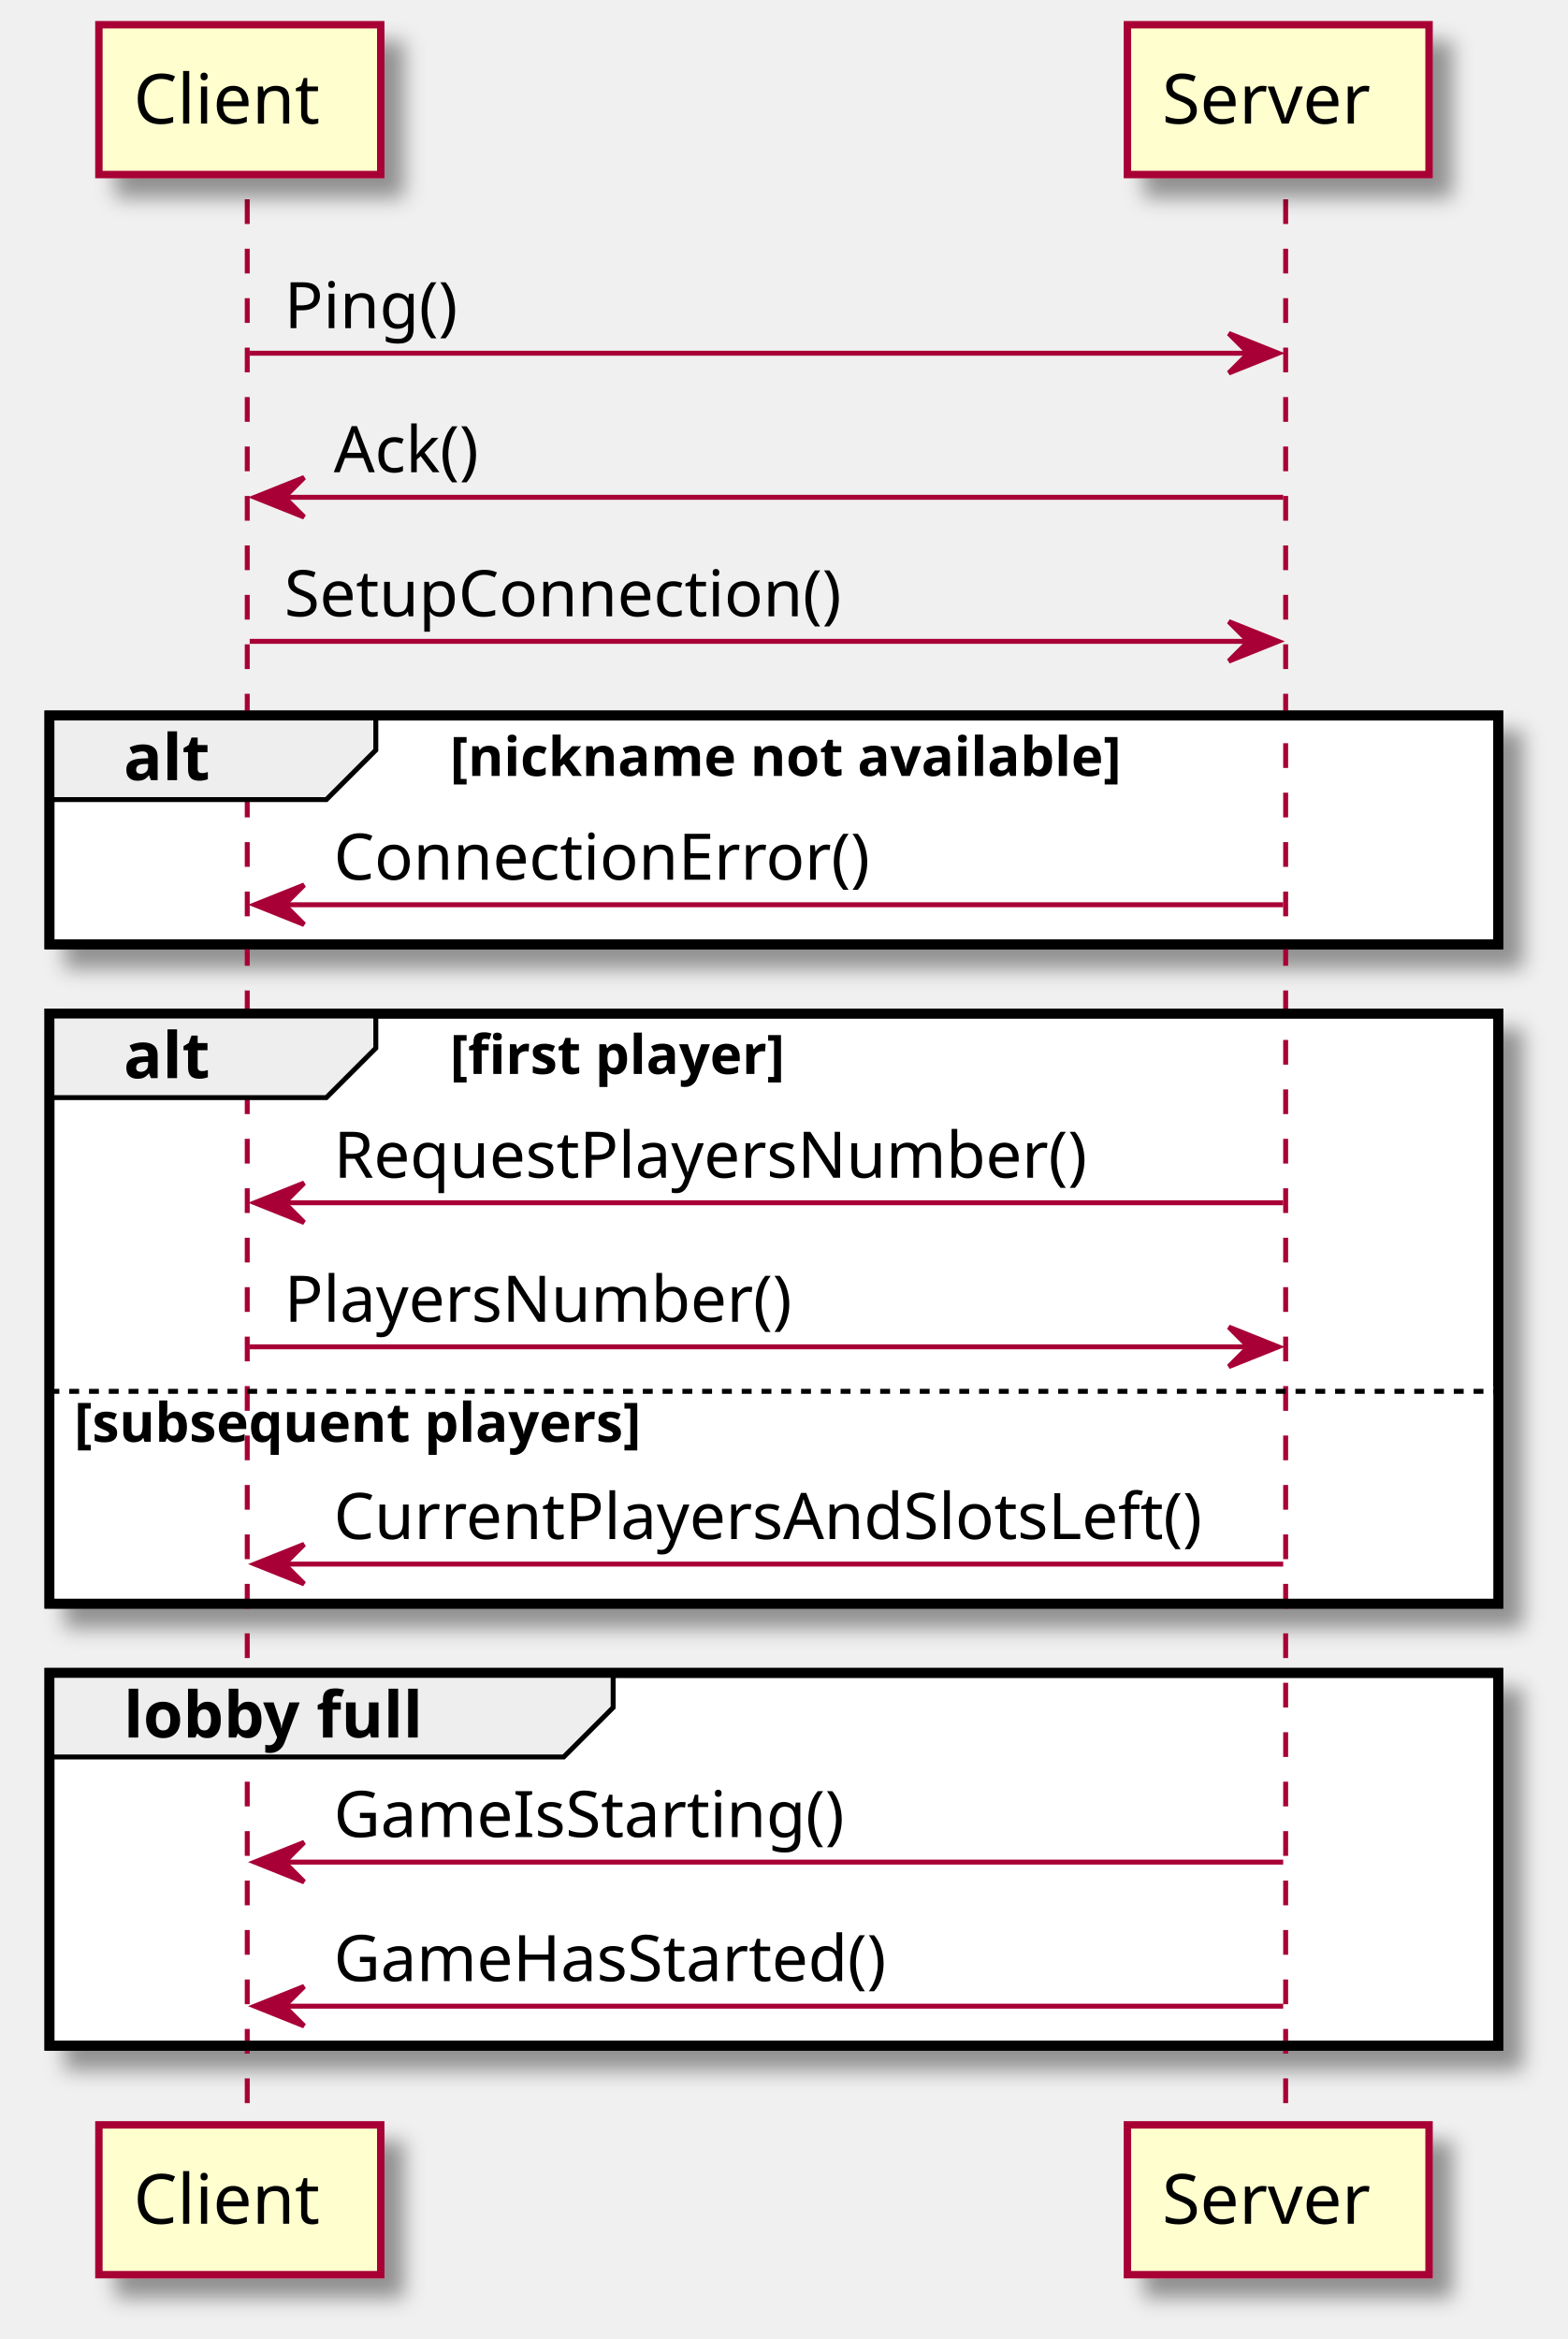
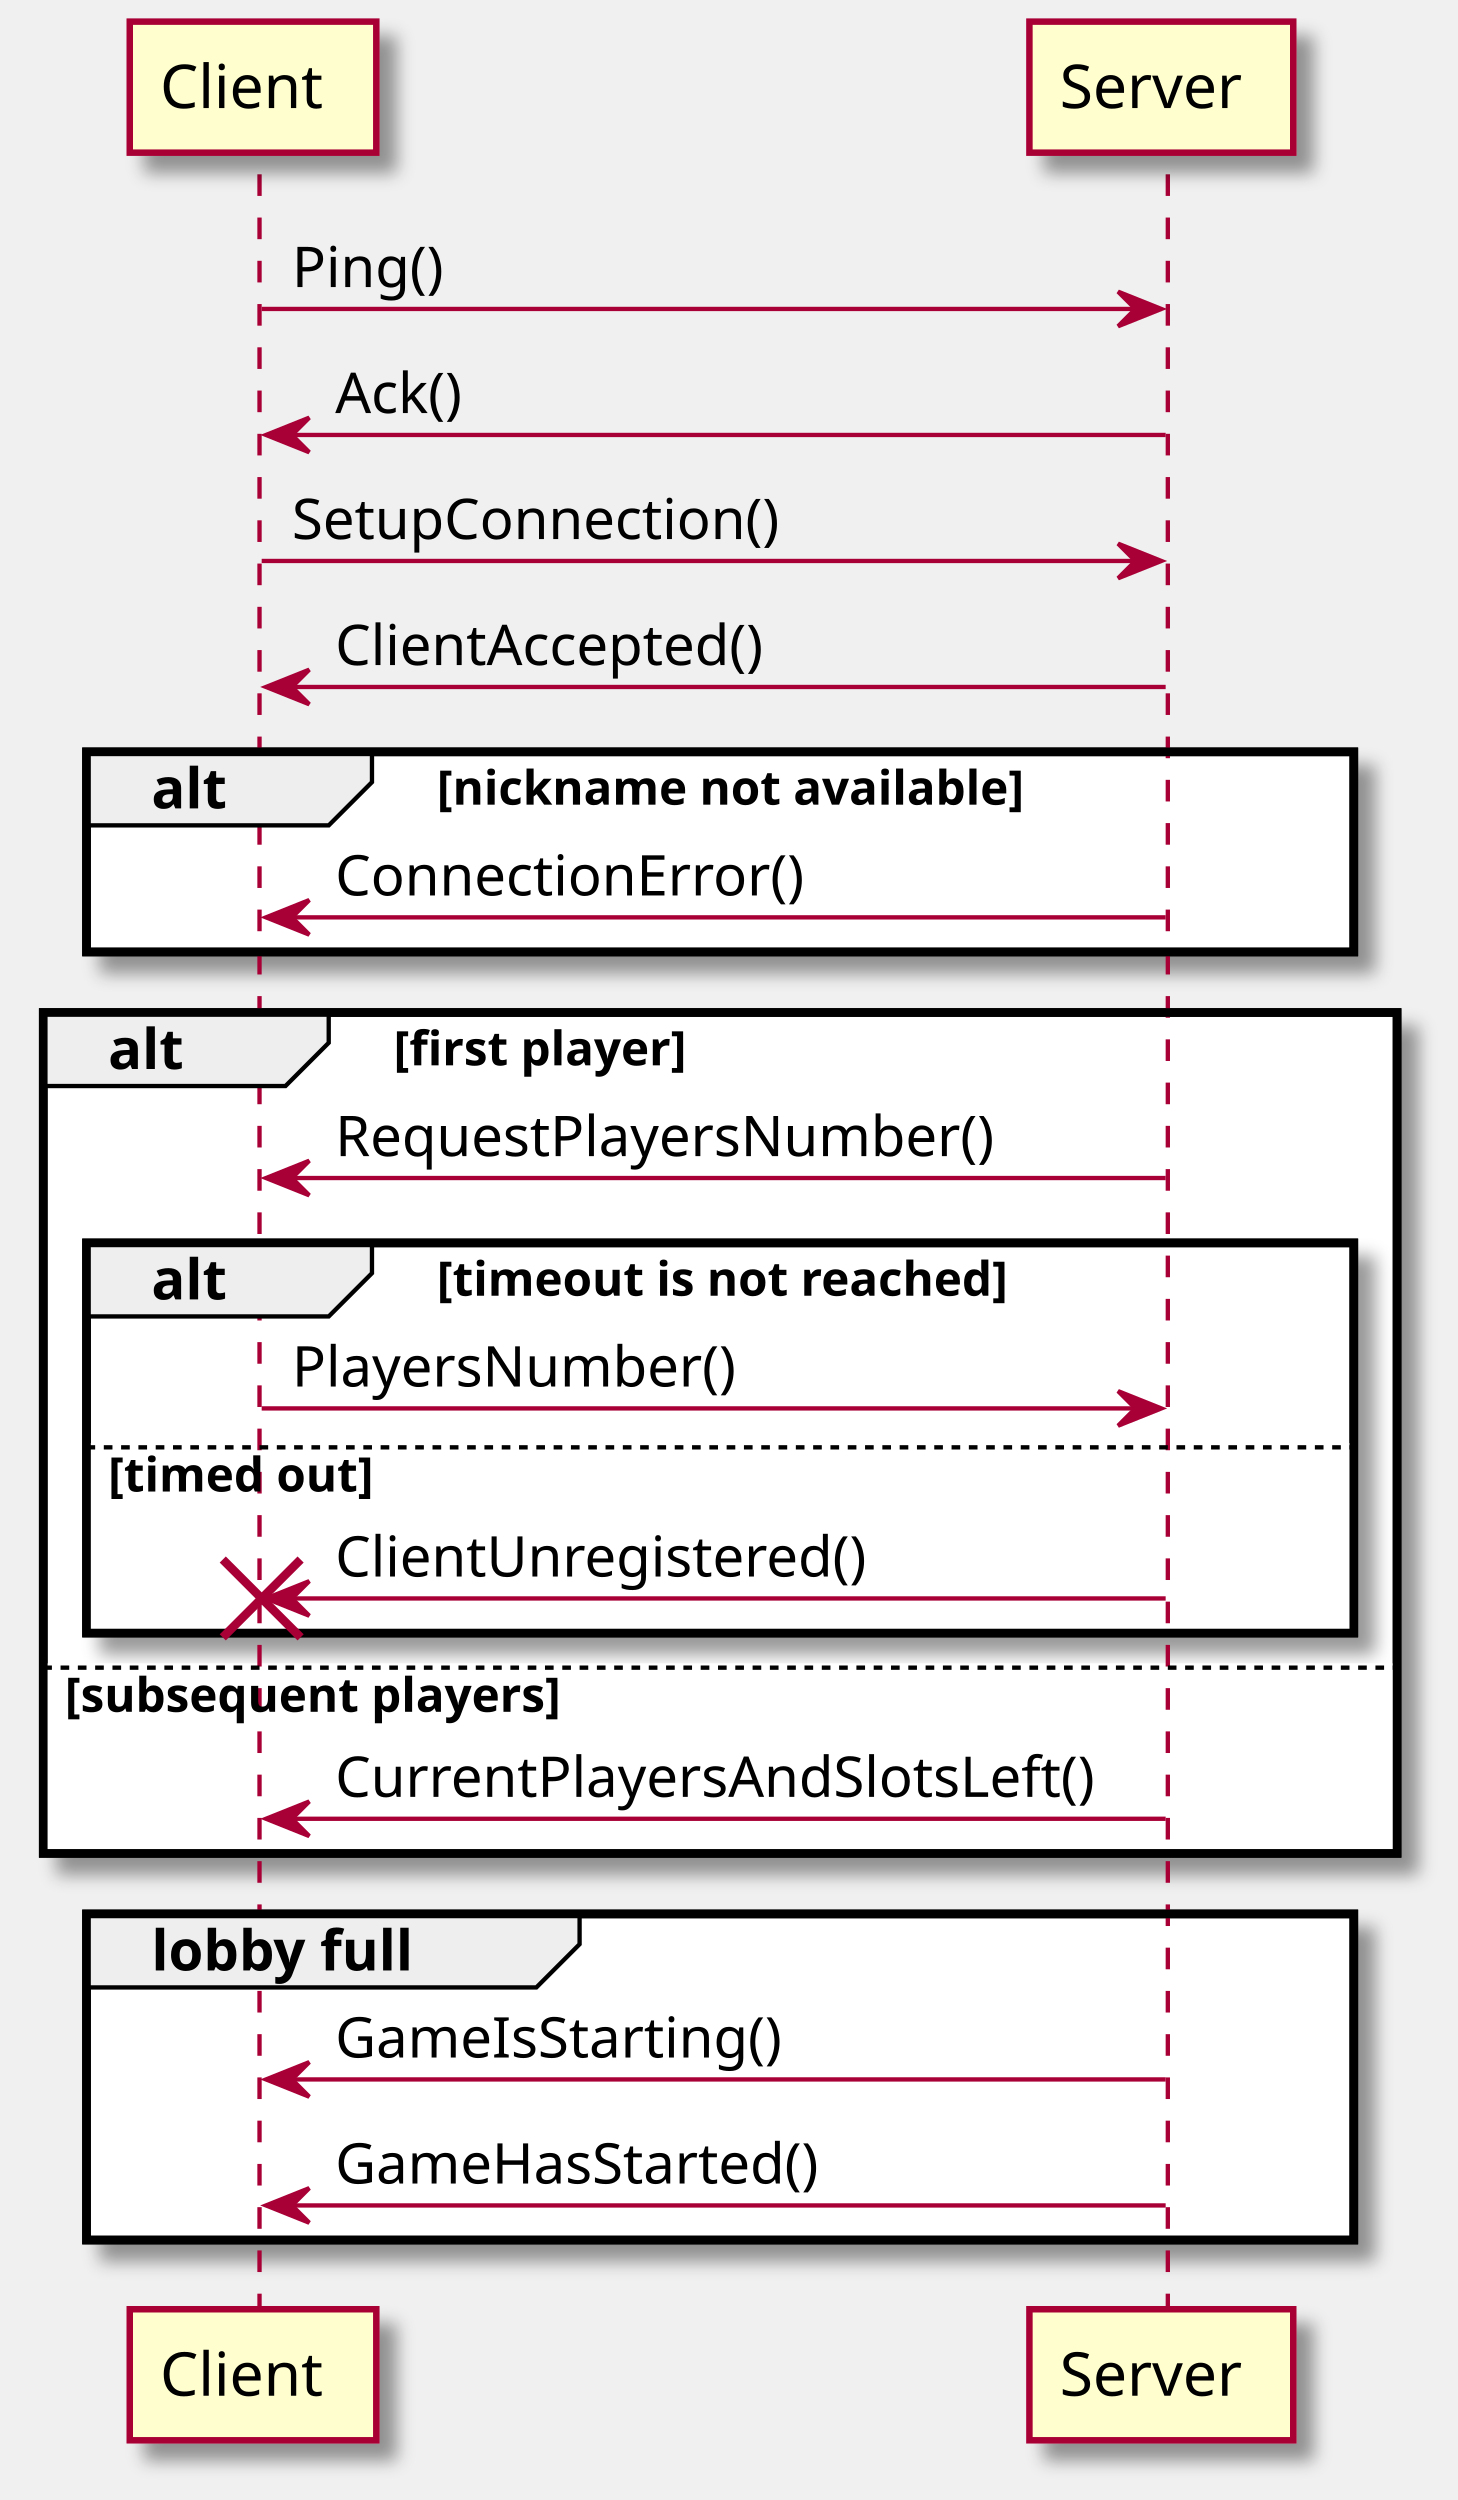
- <svg xmlns="http://www.w3.org/2000/svg" contentScriptType="application/ecmascript" contentStyleType="text/css" height="473px" preserveAspectRatio="none" style="width:317px;height:473px;" version="1.1" viewBox="0 0 317 473" width="317px" zoomAndPan="magnify">
+ <svg xmlns="http://www.w3.org/2000/svg" contentScriptType="application/ecmascript" contentStyleType="text/css" height="578px" preserveAspectRatio="none" style="width:337px;height:578px;" version="1.1" viewBox="0 0 337 578" width="337px" zoomAndPan="magnify">
  <defs>
-     <filter height="300%" id="f6y9u906gf2uz" width="300%" x="-1" y="-1">
+     <filter height="300%" id="f2cdsqhwddiak" width="300%" x="-1" y="-1">
      <feGaussianBlur result="blurOut" stdDeviation="2.0" />
      <feColorMatrix in="blurOut" result="blurOut2" type="matrix" values="0 0 0 0 0 0 0 0 0 0 0 0 0 0 0 0 0 0 .4 0" />
      <feOffset dx="4.0" dy="4.0" in="blurOut2" result="blurOut3" />
      <feBlend in="SourceGraphic" in2="blurOut3" mode="normal" />
    </filter>
  </defs>
  <g>
-     <rect fill="#FFFFFF" filter="url(#f6y9u906gf2uz)" height="46.266" style="stroke:#000000;stroke-width:2.0;" width="293" x="10" y="144.695" />
-     <rect fill="#FFFFFF" filter="url(#f6y9u906gf2uz)" height="119.336" style="stroke:#000000;stroke-width:2.0;" width="293" x="10" y="204.961" />
-     <rect fill="#FFFFFF" height="43.938" style="stroke:none;stroke-width:1.0;" width="293" x="10" y="280.359" />
-     <rect fill="#FFFFFF" filter="url(#f6y9u906gf2uz)" height="75.398" style="stroke:#000000;stroke-width:2.0;" width="293" x="10" y="338.297" />
-     <line style="stroke:#A80036;stroke-width:1.0;stroke-dasharray:5.0,5.0;" x1="50" x2="50" y1="40.297" y2="430.695" />
-     <line style="stroke:#A80036;stroke-width:1.0;stroke-dasharray:5.0,5.0;" x1="260" x2="260" y1="40.297" y2="430.695" />
-     <rect fill="#FEFECE" filter="url(#f6y9u906gf2uz)" height="30.297" style="stroke:#A80036;stroke-width:1.5;" width="57" x="20" y="5" />
-     <text fill="#000000" font-family="sans-serif" font-size="14" lengthAdjust="spacing" textLength="43" x="27" y="24.995">Client</text>
-     <rect fill="#FEFECE" filter="url(#f6y9u906gf2uz)" height="30.297" style="stroke:#A80036;stroke-width:1.5;" width="57" x="20" y="429.695" />
-     <text fill="#000000" font-family="sans-serif" font-size="14" lengthAdjust="spacing" textLength="43" x="27" y="449.69">Client</text>
-     <rect fill="#FEFECE" filter="url(#f6y9u906gf2uz)" height="30.297" style="stroke:#A80036;stroke-width:1.5;" width="61" x="228" y="5" />
-     <text fill="#000000" font-family="sans-serif" font-size="14" lengthAdjust="spacing" textLength="47" x="235" y="24.995">Server</text>
-     <rect fill="#FEFECE" filter="url(#f6y9u906gf2uz)" height="30.297" style="stroke:#A80036;stroke-width:1.5;" width="61" x="228" y="429.695" />
-     <text fill="#000000" font-family="sans-serif" font-size="14" lengthAdjust="spacing" textLength="47" x="235" y="449.69">Server</text>
-     <polygon fill="#A80036" points="248.5,67.43,258.5,71.43,248.5,75.43,252.5,71.43" style="stroke:#A80036;stroke-width:1.0;" />
-     <line style="stroke:#A80036;stroke-width:1.0;" x1="50.5" x2="254.5" y1="71.43" y2="71.43" />
-     <text fill="#000000" font-family="sans-serif" font-size="13" lengthAdjust="spacing" textLength="37" x="57.5" y="66.364">Ping()</text>
-     <polygon fill="#A80036" points="61.5,96.562,51.5,100.562,61.5,104.562,57.5,100.562" style="stroke:#A80036;stroke-width:1.0;" />
-     <line style="stroke:#A80036;stroke-width:1.0;" x1="55.5" x2="259.5" y1="100.562" y2="100.562" />
-     <text fill="#000000" font-family="sans-serif" font-size="13" lengthAdjust="spacing" textLength="33" x="67.5" y="95.497">Ack()</text>
-     <polygon fill="#A80036" points="248.5,125.695,258.5,129.695,248.5,133.695,252.5,129.695" style="stroke:#A80036;stroke-width:1.0;" />
-     <line style="stroke:#A80036;stroke-width:1.0;" x1="50.5" x2="254.5" y1="129.695" y2="129.695" />
-     <text fill="#000000" font-family="sans-serif" font-size="13" lengthAdjust="spacing" textLength="119" x="57.5" y="124.629">SetupConnection()</text>
-     <path d="M10,144.695 L76,144.695 L76,151.695 L66,161.695 L10,161.695 L10,144.695 " fill="#EEEEEE" style="stroke:#000000;stroke-width:1.0;" />
-     <rect fill="none" height="46.266" style="stroke:#000000;stroke-width:2.0;" width="293" x="10" y="144.695" />
-     <text fill="#000000" font-family="sans-serif" font-size="13" font-weight="bold" lengthAdjust="spacing" textLength="21" x="25" y="157.762">alt</text>
-     <text fill="#000000" font-family="sans-serif" font-size="11" font-weight="bold" lengthAdjust="spacing" textLength="163" x="91" y="156.906">[nickname not available]</text>
-     <polygon fill="#A80036" points="61.5,178.961,51.5,182.961,61.5,186.961,57.5,182.961" style="stroke:#A80036;stroke-width:1.0;" />
-     <line style="stroke:#A80036;stroke-width:1.0;" x1="55.5" x2="259.5" y1="182.961" y2="182.961" />
-     <text fill="#000000" font-family="sans-serif" font-size="13" lengthAdjust="spacing" textLength="113" x="67.5" y="177.895">ConnectionError()</text>
-     <path d="M10,204.961 L76,204.961 L76,211.961 L66,221.961 L10,221.961 L10,204.961 " fill="#EEEEEE" style="stroke:#000000;stroke-width:1.0;" />
-     <rect fill="none" height="119.336" style="stroke:#000000;stroke-width:2.0;" width="293" x="10" y="204.961" />
-     <text fill="#000000" font-family="sans-serif" font-size="13" font-weight="bold" lengthAdjust="spacing" textLength="21" x="25" y="218.028">alt</text>
-     <text fill="#000000" font-family="sans-serif" font-size="11" font-weight="bold" lengthAdjust="spacing" textLength="86" x="91" y="217.171">[first player]</text>
-     <polygon fill="#A80036" points="61.5,239.227,51.5,243.227,61.5,247.227,57.5,243.227" style="stroke:#A80036;stroke-width:1.0;" />
-     <line style="stroke:#A80036;stroke-width:1.0;" x1="55.5" x2="259.5" y1="243.227" y2="243.227" />
-     <text fill="#000000" font-family="sans-serif" font-size="13" lengthAdjust="spacing" textLength="161" x="67.5" y="238.161">RequestPlayersNumber()</text>
-     <polygon fill="#A80036" points="248.5,268.359,258.5,272.359,248.5,276.359,252.5,272.359" style="stroke:#A80036;stroke-width:1.0;" />
-     <line style="stroke:#A80036;stroke-width:1.0;" x1="50.5" x2="254.5" y1="272.359" y2="272.359" />
-     <text fill="#000000" font-family="sans-serif" font-size="13" lengthAdjust="spacing" textLength="108" x="57.5" y="267.293">PlayersNumber()</text>
-     <line style="stroke:#000000;stroke-width:1.0;stroke-dasharray:2.0,2.0;" x1="10" x2="303" y1="281.359" y2="281.359" />
-     <text fill="#000000" font-family="sans-serif" font-size="11" font-weight="bold" lengthAdjust="spacing" textLength="139" x="15" y="291.57">[subsequent players]</text>
-     <polygon fill="#A80036" points="61.5,312.297,51.5,316.297,61.5,320.297,57.5,316.297" style="stroke:#A80036;stroke-width:1.0;" />
-     <line style="stroke:#A80036;stroke-width:1.0;" x1="55.5" x2="259.5" y1="316.297" y2="316.297" />
-     <text fill="#000000" font-family="sans-serif" font-size="13" lengthAdjust="spacing" textLength="186" x="67.5" y="311.231">CurrentPlayersAndSlotsLeft()</text>
-     <path d="M10,338.297 L124,338.297 L124,345.297 L114,355.297 L10,355.297 L10,338.297 " fill="#EEEEEE" style="stroke:#000000;stroke-width:1.0;" />
-     <rect fill="none" height="75.398" style="stroke:#000000;stroke-width:2.0;" width="293" x="10" y="338.297" />
-     <text fill="#000000" font-family="sans-serif" font-size="13" font-weight="bold" lengthAdjust="spacing" textLength="69" x="25" y="351.364">lobby full</text>
-     <polygon fill="#A80036" points="61.5,372.562,51.5,376.562,61.5,380.562,57.5,376.562" style="stroke:#A80036;stroke-width:1.0;" />
-     <line style="stroke:#A80036;stroke-width:1.0;" x1="55.5" x2="259.5" y1="376.562" y2="376.562" />
-     <text fill="#000000" font-family="sans-serif" font-size="13" lengthAdjust="spacing" textLength="109" x="67.5" y="371.497">GameIsStarting()</text>
-     <polygon fill="#A80036" points="61.5,401.695,51.5,405.695,61.5,409.695,57.5,405.695" style="stroke:#A80036;stroke-width:1.0;" />
-     <line style="stroke:#A80036;stroke-width:1.0;" x1="55.5" x2="259.5" y1="405.695" y2="405.695" />
-     <text fill="#000000" font-family="sans-serif" font-size="13" lengthAdjust="spacing" textLength="120" x="67.5" y="400.629">GameHasStarted()</text>
+     <rect fill="#FFFFFF" filter="url(#f2cdsqhwddiak)" height="46.266" style="stroke:#000000;stroke-width:2.0;" width="293" x="20" y="173.828" />
+     <rect fill="#FFFFFF" filter="url(#f2cdsqhwddiak)" height="194.406" style="stroke:#000000;stroke-width:2.0;" width="313" x="10" y="234.094" />
+     <rect fill="#FFFFFF" filter="url(#f2cdsqhwddiak)" height="90.203" style="stroke:#000000;stroke-width:2.0;" width="293" x="20" y="287.359" />
+     <rect fill="#FFFFFF" height="43.938" style="stroke:none;stroke-width:1.0;" width="293" x="20" y="333.625" />
+     <rect fill="#FFFFFF" height="43.938" style="stroke:none;stroke-width:1.0;" width="313" x="10" y="384.562" />
+     <rect fill="#FFFFFF" filter="url(#f2cdsqhwddiak)" height="75.398" style="stroke:#000000;stroke-width:2.0;" width="293" x="20" y="442.5" />
+     <line style="stroke:#A80036;stroke-width:1.0;stroke-dasharray:5.0,5.0;" x1="60" x2="60" y1="40.297" y2="534.898" />
+     <line style="stroke:#A80036;stroke-width:1.0;stroke-dasharray:5.0,5.0;" x1="270" x2="270" y1="40.297" y2="534.898" />
+     <rect fill="#FEFECE" filter="url(#f2cdsqhwddiak)" height="30.297" style="stroke:#A80036;stroke-width:1.5;" width="57" x="30" y="5" />
+     <text fill="#000000" font-family="sans-serif" font-size="14" lengthAdjust="spacing" textLength="43" x="37" y="24.995">Client</text>
+     <rect fill="#FEFECE" filter="url(#f2cdsqhwddiak)" height="30.297" style="stroke:#A80036;stroke-width:1.5;" width="57" x="30" y="533.898" />
+     <text fill="#000000" font-family="sans-serif" font-size="14" lengthAdjust="spacing" textLength="43" x="37" y="553.894">Client</text>
+     <rect fill="#FEFECE" filter="url(#f2cdsqhwddiak)" height="30.297" style="stroke:#A80036;stroke-width:1.5;" width="61" x="238" y="5" />
+     <text fill="#000000" font-family="sans-serif" font-size="14" lengthAdjust="spacing" textLength="47" x="245" y="24.995">Server</text>
+     <rect fill="#FEFECE" filter="url(#f2cdsqhwddiak)" height="30.297" style="stroke:#A80036;stroke-width:1.5;" width="61" x="238" y="533.898" />
+     <text fill="#000000" font-family="sans-serif" font-size="14" lengthAdjust="spacing" textLength="47" x="245" y="553.894">Server</text>
+     <polygon fill="#A80036" points="258.5,67.43,268.5,71.43,258.5,75.43,262.5,71.43" style="stroke:#A80036;stroke-width:1.0;" />
+     <line style="stroke:#A80036;stroke-width:1.0;" x1="60.5" x2="264.5" y1="71.43" y2="71.43" />
+     <text fill="#000000" font-family="sans-serif" font-size="13" lengthAdjust="spacing" textLength="37" x="67.5" y="66.364">Ping()</text>
+     <polygon fill="#A80036" points="71.5,96.562,61.5,100.562,71.5,104.562,67.5,100.562" style="stroke:#A80036;stroke-width:1.0;" />
+     <line style="stroke:#A80036;stroke-width:1.0;" x1="65.5" x2="269.5" y1="100.562" y2="100.562" />
+     <text fill="#000000" font-family="sans-serif" font-size="13" lengthAdjust="spacing" textLength="33" x="77.5" y="95.497">Ack()</text>
+     <polygon fill="#A80036" points="258.5,125.695,268.5,129.695,258.5,133.695,262.5,129.695" style="stroke:#A80036;stroke-width:1.0;" />
+     <line style="stroke:#A80036;stroke-width:1.0;" x1="60.5" x2="264.5" y1="129.695" y2="129.695" />
+     <text fill="#000000" font-family="sans-serif" font-size="13" lengthAdjust="spacing" textLength="119" x="67.5" y="124.629">SetupConnection()</text>
+     <polygon fill="#A80036" points="71.5,154.828,61.5,158.828,71.5,162.828,67.5,158.828" style="stroke:#A80036;stroke-width:1.0;" />
+     <line style="stroke:#A80036;stroke-width:1.0;" x1="65.5" x2="269.5" y1="158.828" y2="158.828" />
+     <text fill="#000000" font-family="sans-serif" font-size="13" lengthAdjust="spacing" textLength="106" x="77.5" y="153.762">ClientAccepted()</text>
+     <path d="M20,173.828 L86,173.828 L86,180.828 L76,190.828 L20,190.828 L20,173.828 " fill="#EEEEEE" style="stroke:#000000;stroke-width:1.0;" />
+     <rect fill="none" height="46.266" style="stroke:#000000;stroke-width:2.0;" width="293" x="20" y="173.828" />
+     <text fill="#000000" font-family="sans-serif" font-size="13" font-weight="bold" lengthAdjust="spacing" textLength="21" x="35" y="186.895">alt</text>
+     <text fill="#000000" font-family="sans-serif" font-size="11" font-weight="bold" lengthAdjust="spacing" textLength="163" x="101" y="186.039">[nickname not available]</text>
+     <polygon fill="#A80036" points="71.5,208.094,61.5,212.094,71.5,216.094,67.5,212.094" style="stroke:#A80036;stroke-width:1.0;" />
+     <line style="stroke:#A80036;stroke-width:1.0;" x1="65.5" x2="269.5" y1="212.094" y2="212.094" />
+     <text fill="#000000" font-family="sans-serif" font-size="13" lengthAdjust="spacing" textLength="113" x="77.5" y="207.028">ConnectionError()</text>
+     <path d="M10,234.094 L76,234.094 L76,241.094 L66,251.094 L10,251.094 L10,234.094 " fill="#EEEEEE" style="stroke:#000000;stroke-width:1.0;" />
+     <rect fill="none" height="194.406" style="stroke:#000000;stroke-width:2.0;" width="313" x="10" y="234.094" />
+     <text fill="#000000" font-family="sans-serif" font-size="13" font-weight="bold" lengthAdjust="spacing" textLength="21" x="25" y="247.161">alt</text>
+     <text fill="#000000" font-family="sans-serif" font-size="11" font-weight="bold" lengthAdjust="spacing" textLength="86" x="91" y="246.304">[first player]</text>
+     <polygon fill="#A80036" points="71.5,268.359,61.5,272.359,71.5,276.359,67.5,272.359" style="stroke:#A80036;stroke-width:1.0;" />
+     <line style="stroke:#A80036;stroke-width:1.0;" x1="65.5" x2="269.5" y1="272.359" y2="272.359" />
+     <text fill="#000000" font-family="sans-serif" font-size="13" lengthAdjust="spacing" textLength="161" x="77.5" y="267.293">RequestPlayersNumber()</text>
+     <path d="M20,287.359 L86,287.359 L86,294.359 L76,304.359 L20,304.359 L20,287.359 " fill="#EEEEEE" style="stroke:#000000;stroke-width:1.0;" />
+     <rect fill="none" height="90.203" style="stroke:#000000;stroke-width:2.0;" width="293" x="20" y="287.359" />
+     <text fill="#000000" font-family="sans-serif" font-size="13" font-weight="bold" lengthAdjust="spacing" textLength="21" x="35" y="300.426">alt</text>
+     <text fill="#000000" font-family="sans-serif" font-size="11" font-weight="bold" lengthAdjust="spacing" textLength="165" x="101" y="299.57">[timeout is not reached]</text>
+     <polygon fill="#A80036" points="258.5,321.625,268.5,325.625,258.5,329.625,262.5,325.625" style="stroke:#A80036;stroke-width:1.0;" />
+     <line style="stroke:#A80036;stroke-width:1.0;" x1="60.5" x2="264.5" y1="325.625" y2="325.625" />
+     <text fill="#000000" font-family="sans-serif" font-size="13" lengthAdjust="spacing" textLength="108" x="67.5" y="320.559">PlayersNumber()</text>
+     <line style="stroke:#000000;stroke-width:1.0;stroke-dasharray:2.0,2.0;" x1="20" x2="313" y1="334.625" y2="334.625" />
+     <text fill="#000000" font-family="sans-serif" font-size="11" font-weight="bold" lengthAdjust="spacing" textLength="77" x="25" y="344.835">[timed out]</text>
+     <polygon fill="#A80036" points="71.5,365.562,61.5,369.562,71.5,373.562,67.5,369.562" style="stroke:#A80036;stroke-width:1.0;" />
+     <line style="stroke:#A80036;stroke-width:1.0;" x1="65.5" x2="269.5" y1="369.562" y2="369.562" />
+     <text fill="#000000" font-family="sans-serif" font-size="13" lengthAdjust="spacing" textLength="128" x="77.5" y="364.497">ClientUnregistered()</text>
+     <line style="stroke:#A80036;stroke-width:2.0;" x1="51.5" x2="69.5" y1="360.562" y2="378.562" />
+     <line style="stroke:#A80036;stroke-width:2.0;" x1="51.5" x2="69.5" y1="378.562" y2="360.562" />
+     <line style="stroke:#000000;stroke-width:1.0;stroke-dasharray:2.0,2.0;" x1="10" x2="323" y1="385.562" y2="385.562" />
+     <text fill="#000000" font-family="sans-serif" font-size="11" font-weight="bold" lengthAdjust="spacing" textLength="139" x="15" y="395.773">[subsequent players]</text>
+     <polygon fill="#A80036" points="71.5,416.5,61.5,420.5,71.5,424.5,67.5,420.5" style="stroke:#A80036;stroke-width:1.0;" />
+     <line style="stroke:#A80036;stroke-width:1.0;" x1="65.5" x2="269.5" y1="420.5" y2="420.5" />
+     <text fill="#000000" font-family="sans-serif" font-size="13" lengthAdjust="spacing" textLength="186" x="77.5" y="415.434">CurrentPlayersAndSlotsLeft()</text>
+     <path d="M20,442.5 L134,442.5 L134,449.5 L124,459.5 L20,459.5 L20,442.5 " fill="#EEEEEE" style="stroke:#000000;stroke-width:1.0;" />
+     <rect fill="none" height="75.398" style="stroke:#000000;stroke-width:2.0;" width="293" x="20" y="442.5" />
+     <text fill="#000000" font-family="sans-serif" font-size="13" font-weight="bold" lengthAdjust="spacing" textLength="69" x="35" y="455.567">lobby full</text>
+     <polygon fill="#A80036" points="71.5,476.766,61.5,480.766,71.5,484.766,67.5,480.766" style="stroke:#A80036;stroke-width:1.0;" />
+     <line style="stroke:#A80036;stroke-width:1.0;" x1="65.5" x2="269.5" y1="480.766" y2="480.766" />
+     <text fill="#000000" font-family="sans-serif" font-size="13" lengthAdjust="spacing" textLength="109" x="77.5" y="475.7">GameIsStarting()</text>
+     <polygon fill="#A80036" points="71.5,505.898,61.5,509.898,71.5,513.898,67.5,509.898" style="stroke:#A80036;stroke-width:1.0;" />
+     <line style="stroke:#A80036;stroke-width:1.0;" x1="65.5" x2="269.5" y1="509.898" y2="509.898" />
+     <text fill="#000000" font-family="sans-serif" font-size="13" lengthAdjust="spacing" textLength="120" x="77.5" y="504.832">GameHasStarted()</text>
  </g>
</svg>
